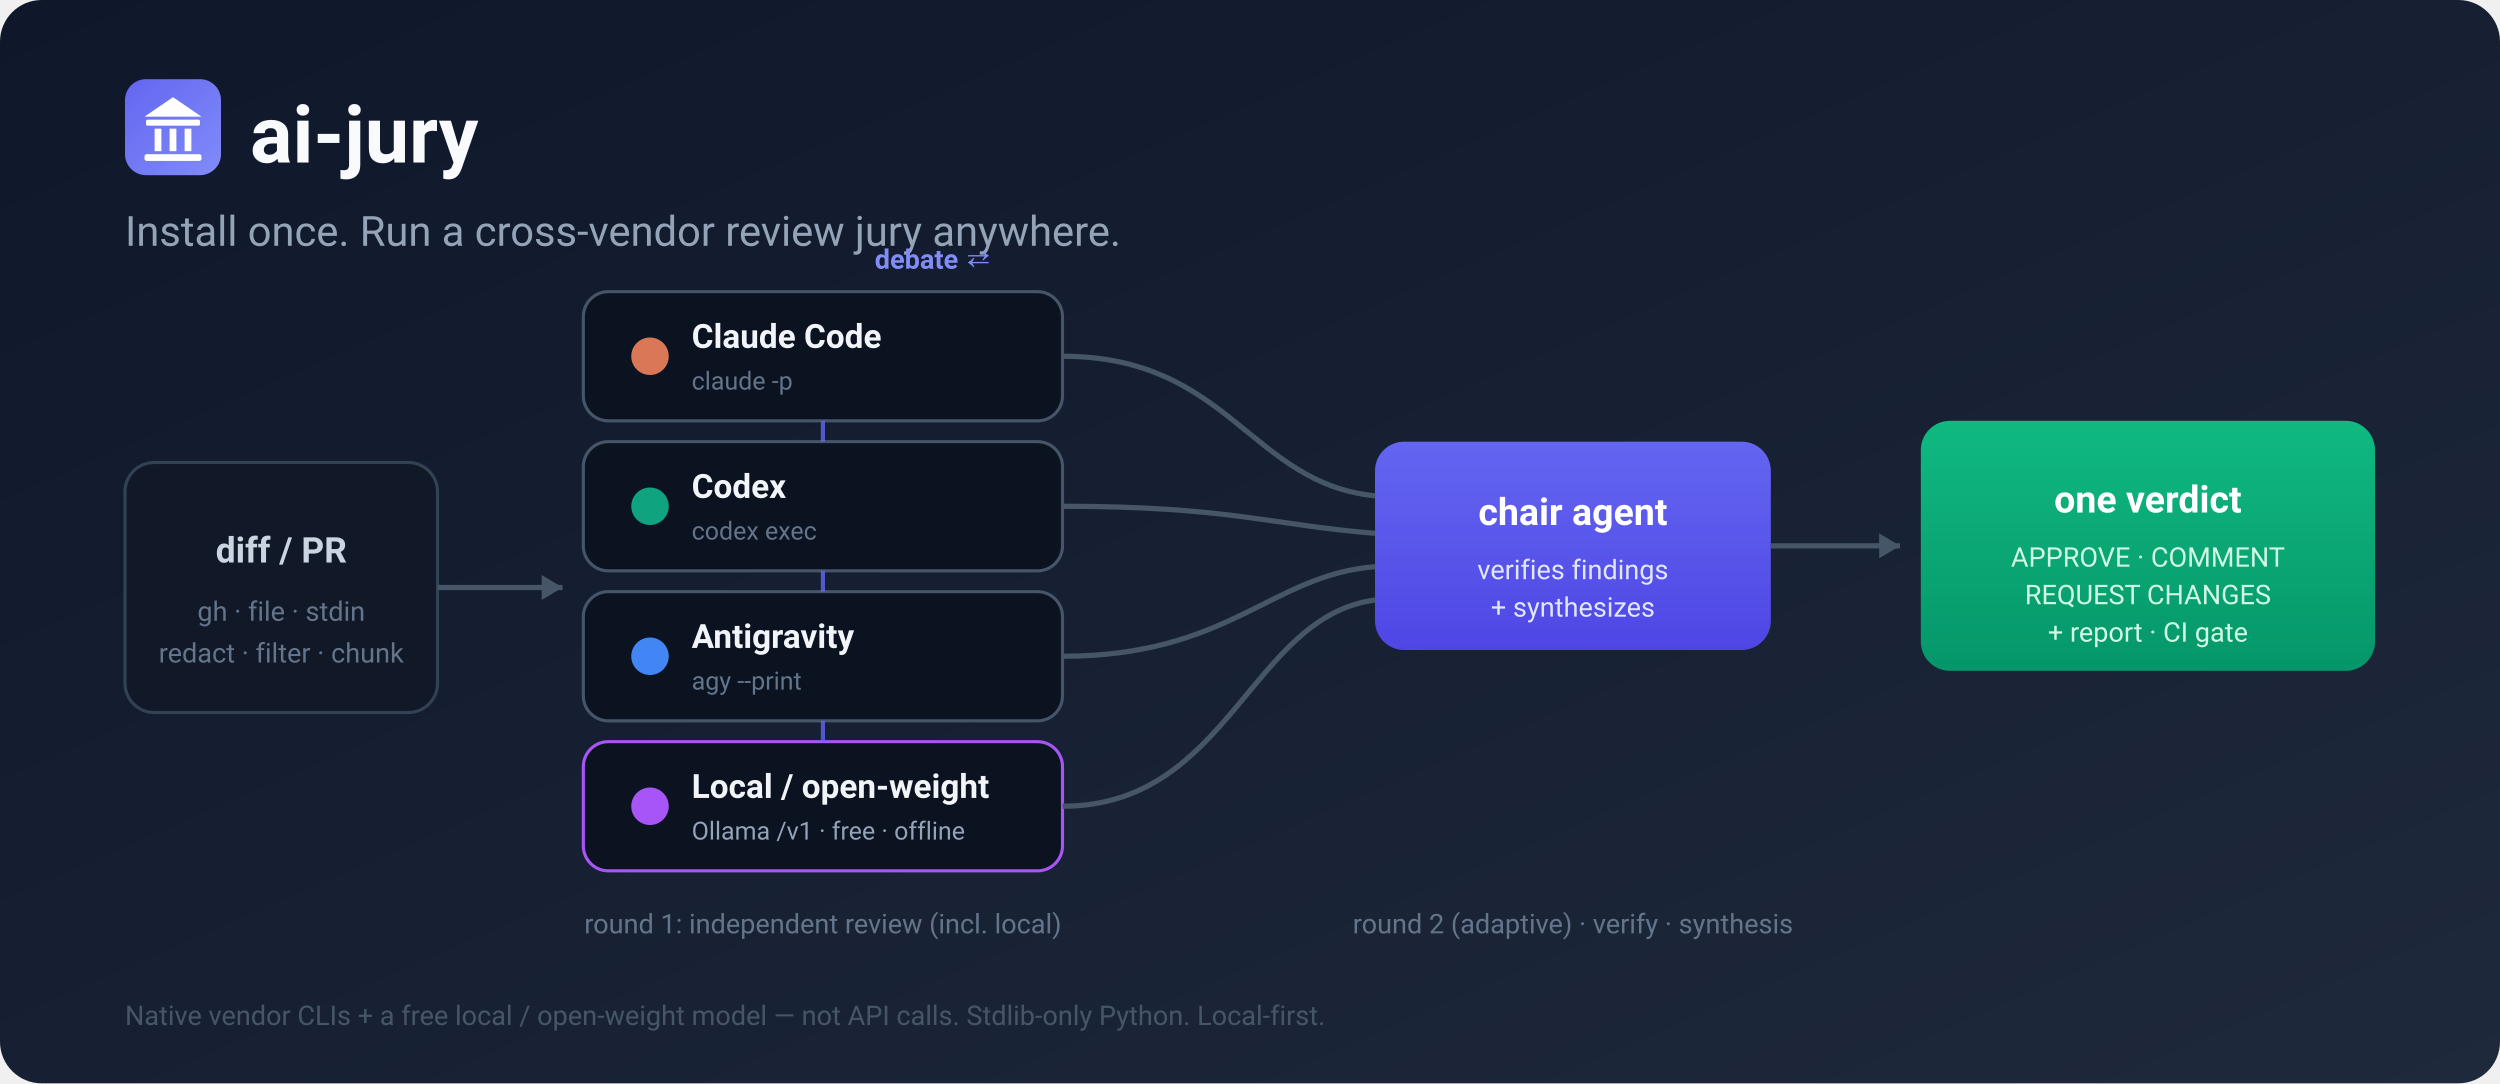
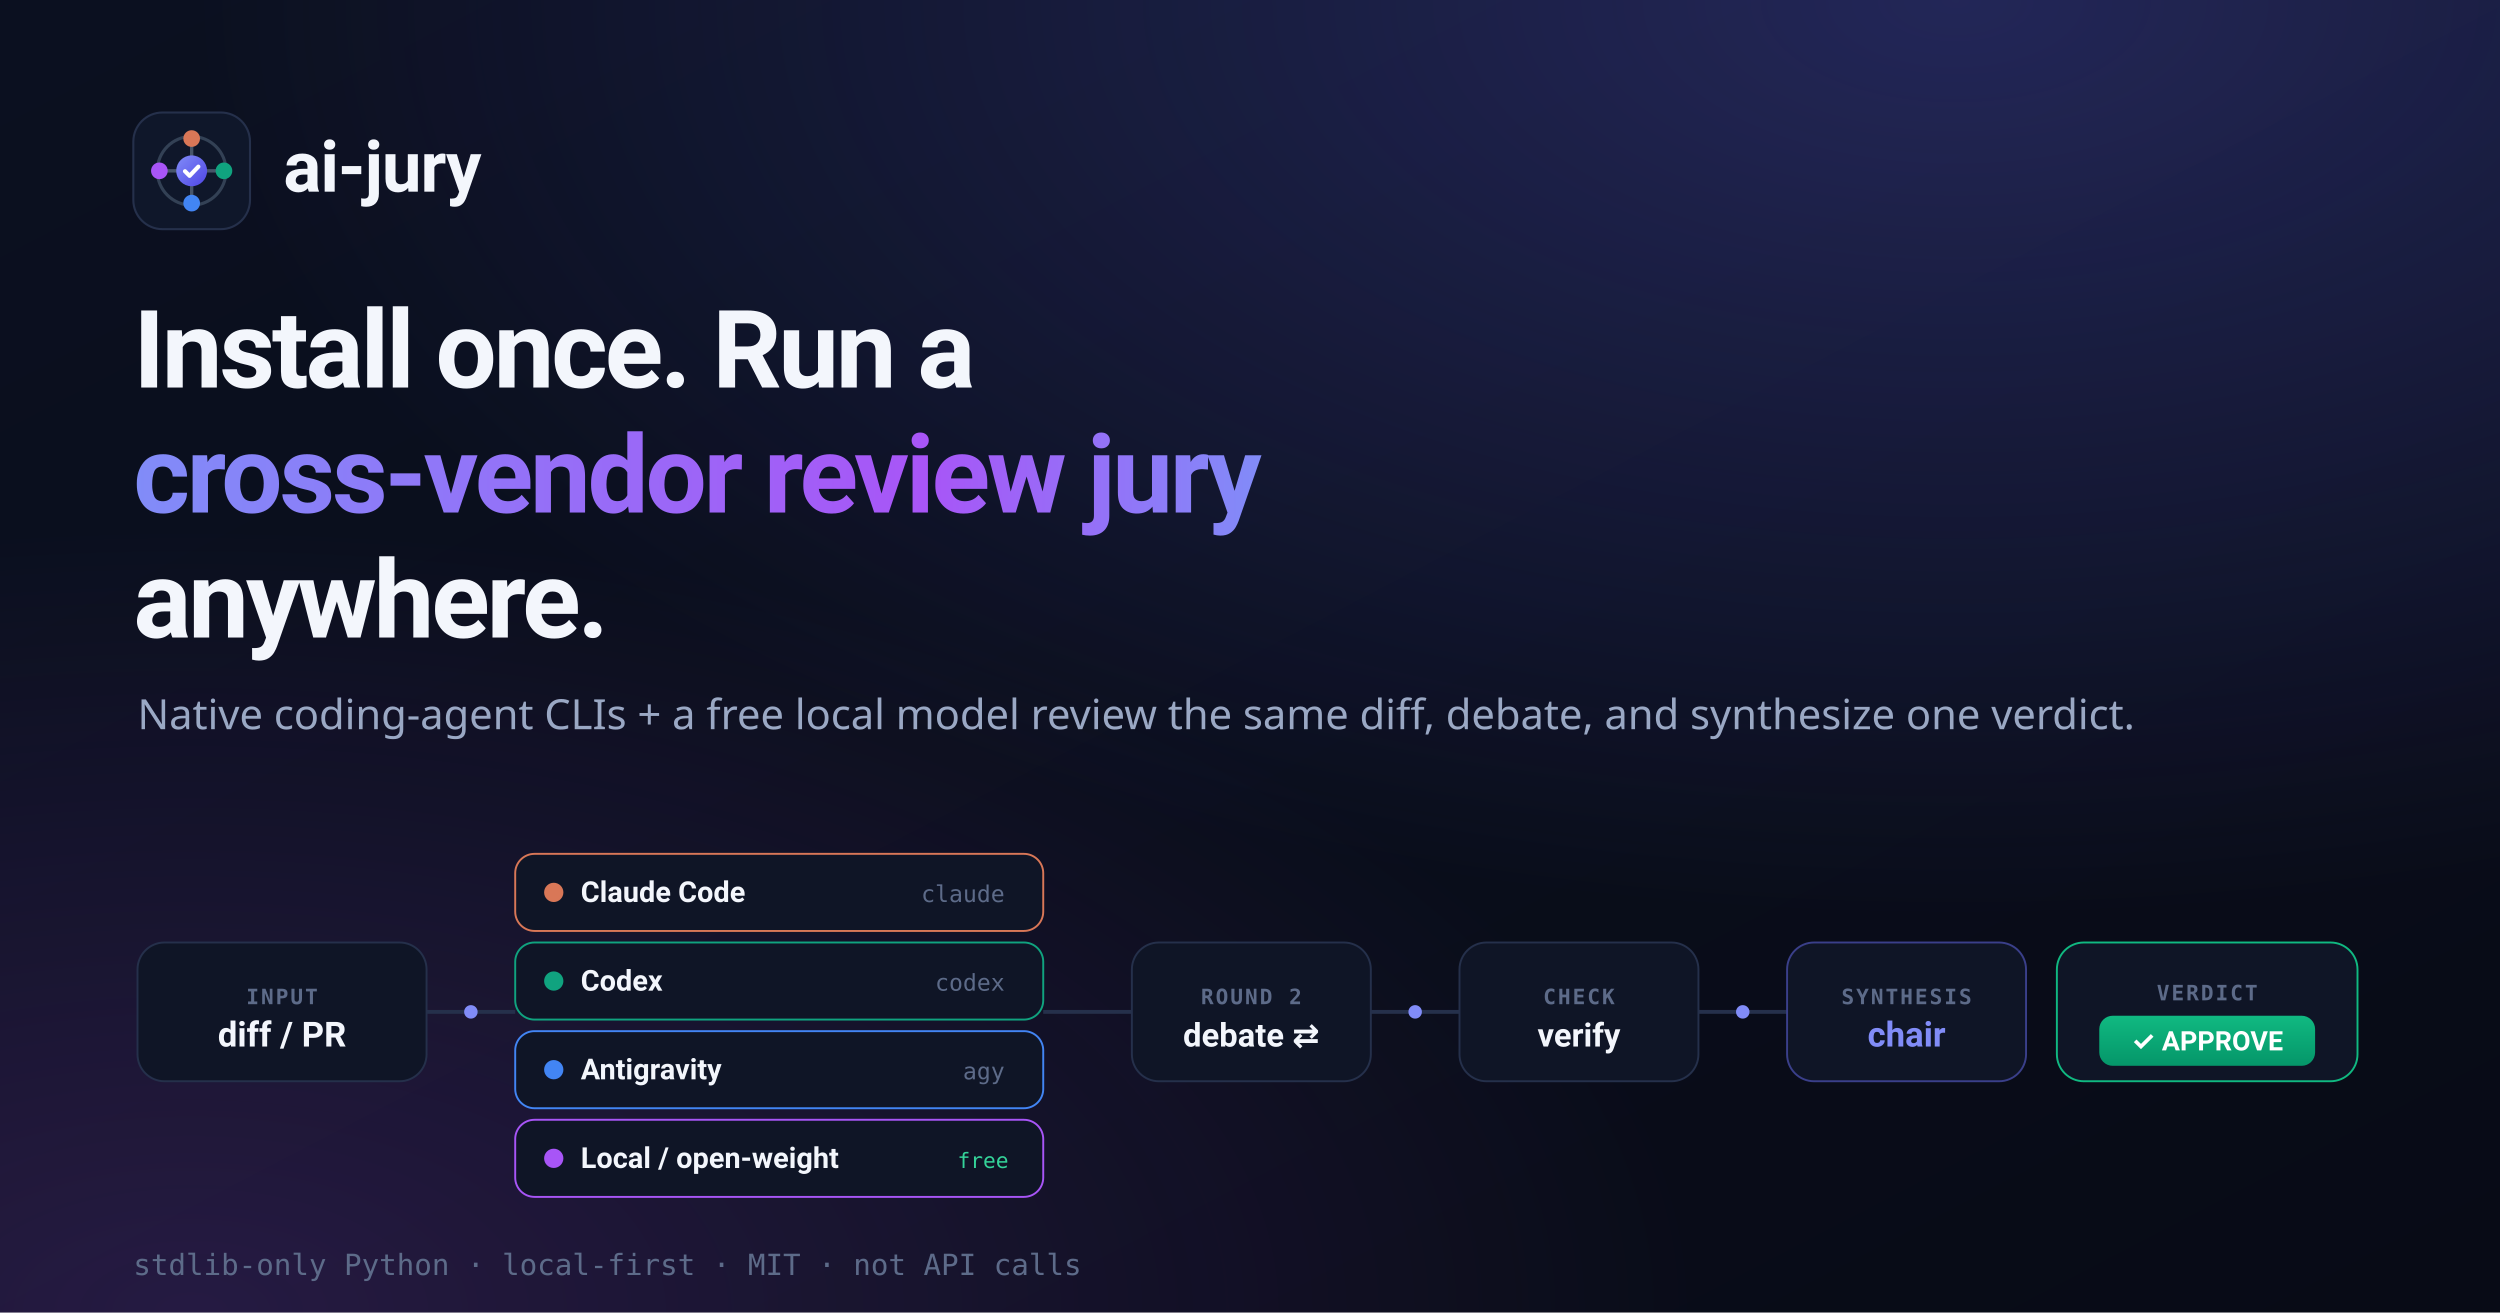
- <svg xmlns="http://www.w3.org/2000/svg" width="1200" height="520" viewBox="0 0 1200 520" font-family="-apple-system, BlinkMacSystemFont, 'Segoe UI', Roboto, Helvetica, Arial, sans-serif" role="img" aria-label="ai-jury: a diff enters; four reviewers — Claude Code, Codex, Antigravity, and a free local/open-weight model — review it independently and debate; a chair agent verifies findings and synthesizes one verdict and report.">
+ <svg xmlns="http://www.w3.org/2000/svg" width="1200" height="630" viewBox="0 0 1200 630" font-family="'Space Grotesk', -apple-system, BlinkMacSystemFont, 'Segoe UI', Roboto, sans-serif" role="img" aria-label="ai-jury: a diff enters; four reviewers — Claude Code, Codex, Antigravity, and a free local model — review it, debate, and a chair verifies and synthesizes one verdict.">
  <defs>
    <linearGradient id="bg" x1="0" y1="0" x2="1" y2="1">
-       <stop offset="0" stop-color="#0f172a" />
-       <stop offset="1" stop-color="#1e293b" />
+       <stop offset="0" stop-color="#0b1020" />
+       <stop offset="1" stop-color="#080b16" />
    </linearGradient>
-     <linearGradient id="chair" x1="0" y1="0" x2="0" y2="1">
-       <stop offset="0" stop-color="#6366f1" />
+     <radialGradient id="glow" cx="78%" cy="0%" r="70%">
+       <stop offset="0" stop-color="#6366f1" stop-opacity="0.28" />
+       <stop offset="1" stop-color="#6366f1" stop-opacity="0" />
+     </radialGradient>
+     <radialGradient id="glow2" cx="8%" cy="100%" r="60%">
+       <stop offset="0" stop-color="#a855f7" stop-opacity="0.18" />
+       <stop offset="1" stop-color="#a855f7" stop-opacity="0" />
+     </radialGradient>
+     <linearGradient id="core" x1="0" y1="0" x2="1" y2="1">
+       <stop offset="0" stop-color="#818cf8" />
      <stop offset="1" stop-color="#4f46e5" />
    </linearGradient>
-     <linearGradient id="verdict" x1="0" y1="0" x2="0" y2="1">
+     <linearGradient id="verd" x1="0" y1="0" x2="0" y2="1">
      <stop offset="0" stop-color="#10b981" />
      <stop offset="1" stop-color="#059669" />
    </linearGradient>
-     <linearGradient id="mark" x1="0" y1="0" x2="1" y2="1">
-       <stop offset="0" stop-color="#6366f1" />
+     <linearGradient id="title" x1="0" y1="0" x2="1" y2="0">
+       <stop offset="0" stop-color="#818cf8" />
+       <stop offset="0.7" stop-color="#a855f7" />
      <stop offset="1" stop-color="#818cf8" />
    </linearGradient>
  </defs>
-   <rect width="1200" height="520" rx="20" fill="url(#bg)" />
-   <g transform="translate(60,38) scale(0.72)">
-     <rect width="64" height="64" rx="14" fill="url(#mark)" />
-     <path d="M13 25 L32 12 L51 25 Z" fill="#fff" />
-     <rect x="14" y="27" width="36" height="4" rx="1" fill="#fff" />
-     <rect x="19.75" y="33" width="4.5" height="15" fill="#fff" />
-     <rect x="29.75" y="33" width="4.5" height="15" fill="#fff" />
-     <rect x="39.75" y="33" width="4.5" height="15" fill="#fff" />
-     <rect x="13" y="50" width="38" height="4.5" rx="1.5" fill="#fff" />
+   <rect width="1200" height="630" fill="url(#bg)" />
+   <rect width="1200" height="630" fill="url(#glow)" />
+   <rect width="1200" height="630" fill="url(#glow2)" />
+   <g transform="translate(64,54)">
+     <rect width="56" height="56" rx="14" fill="#0f172a" stroke="#25304b" />
+     <circle cx="28" cy="28" r="16.5" fill="none" stroke="#334155" stroke-width="1.5" />
+     <g stroke="#475569" stroke-width="1.6" stroke-linecap="round">
+       <line x1="28" y1="28" x2="28" y2="12.5" />
+       <line x1="28" y1="28" x2="43.5" y2="28" />
+       <line x1="28" y1="28" x2="28" y2="43.5" />
+       <line x1="28" y1="28" x2="12.5" y2="28" />
+     </g>
+     <circle cx="28" cy="12.5" r="4" fill="#d97757" />
+     <circle cx="43.5" cy="28" r="4" fill="#10a37f" />
+     <circle cx="28" cy="43.5" r="4" fill="#4285f4" />
+     <circle cx="12.5" cy="28" r="4" fill="#a855f7" />
+     <circle cx="28" cy="28" r="7.4" fill="url(#core)" />
+     <path d="M24.8 28.2 L27 30.4 L31.2 26" fill="none" stroke="#fff" stroke-width="2" stroke-linecap="round" stroke-linejoin="round" />
+     <text x="72" y="38" fill="#f3f6fc" font-size="34" font-weight="700" letter-spacing="-0.5">ai-jury</text>
  </g>
-   <text x="120" y="78" fill="#f8fafc" font-size="38" font-weight="700">ai-jury</text>
-   <text x="60" y="118" fill="#94a3b8" font-size="20" font-weight="400">Install once. Run a cross-vendor review jury anywhere.</text>
-   <g>
-     <rect x="60" y="222" width="150" height="120" rx="14" fill="#111827" stroke="#334155" stroke-width="1.5" />
-     <text x="135" y="270" fill="#cbd5e1" font-size="17" font-weight="600" text-anchor="middle">diff / PR</text>
-     <text x="135" y="298" fill="#64748b" font-size="13" text-anchor="middle">gh · file · stdin</text>
-     <text x="135" y="318" fill="#64748b" font-size="13" text-anchor="middle">redact · filter · chunk</text>
+   <text x="64" y="186" fill="#f3f6fc" font-size="52" font-weight="700" letter-spacing="-1.5">Install once. Run a</text>
+   <text x="64" y="246" fill="url(#title)" font-size="52" font-weight="700" letter-spacing="-1.5">cross-vendor review jury</text>
+   <text x="64" y="306" fill="#f3f6fc" font-size="52" font-weight="700" letter-spacing="-1.5">anywhere.</text>
+   <text x="66" y="350" fill="#9aa8c4" font-size="20" font-weight="400" font-family="'IBM Plex Sans', sans-serif">Native coding-agent CLIs + a free local model review the same diff, debate, and synthesize one verdict.</text>
+   <g transform="translate(66,408) scale(0.925)">
+     <g stroke="#25304b" stroke-width="2" fill="none">
+       <line x1="150" y1="84" x2="196" y2="84" />
+       <line x1="470" y1="84" x2="516" y2="84" />
+       <line x1="640" y1="84" x2="686" y2="84" />
+       <line x1="810" y1="84" x2="856" y2="84" />
+     </g>
+     <circle cx="173" cy="84" r="3.5" fill="#818cf8" />
+     <circle cx="663" cy="84" r="3.5" fill="#818cf8" />
+     <circle cx="833" cy="84" r="3.5" fill="#818cf8" />
+     <rect x="0" y="48" width="150" height="72" rx="14" fill="#0f1526" stroke="#25304b" />
+     <text x="75" y="80" fill="#5d6b89" font-size="11" font-weight="600" letter-spacing="1" text-anchor="middle" font-family="'JetBrains Mono', monospace">INPUT</text>
+     <text x="75" y="102" fill="#f3f6fc" font-size="18" font-weight="600" text-anchor="middle">diff / PR</text>
+     <g>
+       <rect x="196" y="2" width="274" height="40" rx="10" fill="#0f1526" stroke="#d97757" />
+       <circle cx="216" cy="22" r="5" fill="#d97757" />
+       <text x="230" y="27" fill="#f3f6fc" font-size="15" font-weight="600">Claude Code</text>
+       <text x="450" y="27" fill="#5d6b89" font-size="12" text-anchor="end" font-family="'JetBrains Mono', monospace">claude</text>
+       <rect x="196" y="48" width="274" height="40" rx="10" fill="#0f1526" stroke="#10a37f" />
+       <circle cx="216" cy="68" r="5" fill="#10a37f" />
+       <text x="230" y="73" fill="#f3f6fc" font-size="15" font-weight="600">Codex</text>
+       <text x="450" y="73" fill="#5d6b89" font-size="12" text-anchor="end" font-family="'JetBrains Mono', monospace">codex</text>
+       <rect x="196" y="94" width="274" height="40" rx="10" fill="#0f1526" stroke="#4285f4" />
+       <circle cx="216" cy="114" r="5" fill="#4285f4" />
+       <text x="230" y="119" fill="#f3f6fc" font-size="15" font-weight="600">Antigravity</text>
+       <text x="450" y="119" fill="#5d6b89" font-size="12" text-anchor="end" font-family="'JetBrains Mono', monospace">agy</text>
+       <rect x="196" y="140" width="274" height="40" rx="10" fill="#0f1526" stroke="#a855f7" />
+       <circle cx="216" cy="160" r="5" fill="#a855f7" />
+       <text x="230" y="165" fill="#f3f6fc" font-size="15" font-weight="600">Local / open-weight</text>
+       <text x="452" y="165" fill="#34d399" font-size="11" text-anchor="end" font-family="'JetBrains Mono', monospace">free</text>
+     </g>
+     <rect x="516" y="48" width="124" height="72" rx="14" fill="#0f1526" stroke="#25304b" />
+     <text x="578" y="80" fill="#5d6b89" font-size="11" font-weight="600" letter-spacing="1" text-anchor="middle" font-family="'JetBrains Mono', monospace">ROUND 2</text>
+     <text x="578" y="102" fill="#f3f6fc" font-size="17" font-weight="600" text-anchor="middle">debate ⇄</text>
+     <rect x="686" y="48" width="124" height="72" rx="14" fill="#0f1526" stroke="#25304b" />
+     <text x="748" y="80" fill="#5d6b89" font-size="11" font-weight="600" letter-spacing="1" text-anchor="middle" font-family="'JetBrains Mono', monospace">CHECK</text>
+     <text x="748" y="102" fill="#f3f6fc" font-size="17" font-weight="600" text-anchor="middle">verify</text>
+     <rect x="856" y="48" width="124" height="72" rx="14" fill="#0f1526" stroke="#3a3f8a" />
+     <text x="918" y="80" fill="#5d6b89" font-size="11" font-weight="600" letter-spacing="1" text-anchor="middle" font-family="'JetBrains Mono', monospace">SYNTHESIS</text>
+     <text x="918" y="102" fill="#818cf8" font-size="18" font-weight="700" text-anchor="middle">chair</text>
+     <rect x="996" y="48" width="156" height="72" rx="14" fill="#0f1526" stroke="#10b981" />
+     <text x="1074" y="78" fill="#5d6b89" font-size="11" font-weight="600" letter-spacing="1" text-anchor="middle" font-family="'JetBrains Mono', monospace">VERDICT</text>
+     <rect x="1018" y="86" width="112" height="26" rx="7" fill="url(#verd)" />
+     <text x="1074" y="104" fill="#ffffff" font-size="14" font-weight="700" text-anchor="middle">✓ APPROVE</text>
  </g>
-   <line x1="210" y1="282" x2="270" y2="282" stroke="#475569" stroke-width="2.5" />
-   <polygon points="270,282 260,276 260,288" fill="#475569" />
-   <g>
-     <rect x="280" y="140" width="230" height="62" rx="12" fill="#0b1220" stroke="#475569" stroke-width="1.5" />
-     <circle cx="312" cy="171" r="9" fill="#d97757" />
-     <text x="332" y="167" fill="#f1f5f9" font-size="16" font-weight="600">Claude Code</text>
-     <text x="332" y="187" fill="#64748b" font-size="12">claude -p</text>
-     <rect x="280" y="212" width="230" height="62" rx="12" fill="#0b1220" stroke="#475569" stroke-width="1.5" />
-     <circle cx="312" cy="243" r="9" fill="#10a37f" />
-     <text x="332" y="239" fill="#f1f5f9" font-size="16" font-weight="600">Codex</text>
-     <text x="332" y="259" fill="#64748b" font-size="12">codex exec</text>
-     <rect x="280" y="284" width="230" height="62" rx="12" fill="#0b1220" stroke="#475569" stroke-width="1.5" />
-     <circle cx="312" cy="315" r="9" fill="#4285f4" />
-     <text x="332" y="311" fill="#f1f5f9" font-size="16" font-weight="600">Antigravity</text>
-     <text x="332" y="331" fill="#64748b" font-size="12">agy --print</text>
-     <rect x="280" y="356" width="230" height="62" rx="12" fill="#0b1220" stroke="#a855f7" stroke-width="1.5" />
-     <circle cx="312" cy="387" r="9" fill="#a855f7" />
-     <text x="332" y="383" fill="#f1f5f9" font-size="16" font-weight="600">Local / open-weight</text>
-     <text x="332" y="403" fill="#94a3b8" font-size="12">Ollama /v1 · free · offline</text>
-   </g>
-   <g stroke="#6366f1" stroke-width="2" opacity="0.8">
-     <line x1="395" y1="202" x2="395" y2="212" />
-     <line x1="395" y1="274" x2="395" y2="284" />
-     <line x1="395" y1="346" x2="395" y2="356" />
-   </g>
-   <text x="448" y="129" fill="#818cf8" font-size="13" font-weight="600" text-anchor="middle">debate ⇄</text>
-   <g stroke="#475569" stroke-width="2.5" fill="none">
-     <path d="M510 171 C 590 171, 600 232, 660 238" />
-     <path d="M510 243 C 590 243, 610 252, 660 256" />
-     <path d="M510 315 C 590 315, 610 276, 660 272" />
-     <path d="M510 387 C 590 387, 600 296, 660 288" />
-   </g>
-   <rect x="660" y="212" width="190" height="100" rx="14" fill="url(#chair)" />
-   <text x="755" y="252" fill="#ffffff" font-size="18" font-weight="700" text-anchor="middle">chair agent</text>
-   <text x="755" y="278" fill="#e0e7ff" font-size="13" text-anchor="middle">verifies findings</text>
-   <text x="755" y="296" fill="#e0e7ff" font-size="13" text-anchor="middle">+ synthesizes</text>
-   <line x1="850" y1="262" x2="912" y2="262" stroke="#475569" stroke-width="2.5" />
-   <polygon points="912,262 902,256 902,268" fill="#475569" />
-   <rect x="922" y="202" width="218" height="120" rx="14" fill="url(#verdict)" />
-   <text x="1031" y="246" fill="#ffffff" font-size="18" font-weight="700" text-anchor="middle">one verdict</text>
-   <text x="1031" y="272" fill="#d1fae5" font-size="13" text-anchor="middle">APPROVE · COMMENT</text>
-   <text x="1031" y="290" fill="#d1fae5" font-size="13" text-anchor="middle">REQUEST CHANGES</text>
-   <text x="1031" y="308" fill="#d1fae5" font-size="13" text-anchor="middle">+ report · CI gate</text>
-   <text x="395" y="448" fill="#64748b" font-size="13" text-anchor="middle">round 1: independent review (incl. local)</text>
-   <text x="755" y="448" fill="#64748b" font-size="13" text-anchor="middle">round 2 (adaptive) · verify · synthesis</text>
-   <text x="60" y="492" fill="#475569" font-size="13">Native vendor CLIs + a free local / open-weight model — not API calls. Stdlib-only Python. Local-first.</text>
+   <text x="64" y="612" fill="#5d6b89" font-size="14" font-family="'JetBrains Mono', monospace">stdlib-only Python · local-first · MIT · not API calls</text>
</svg>
